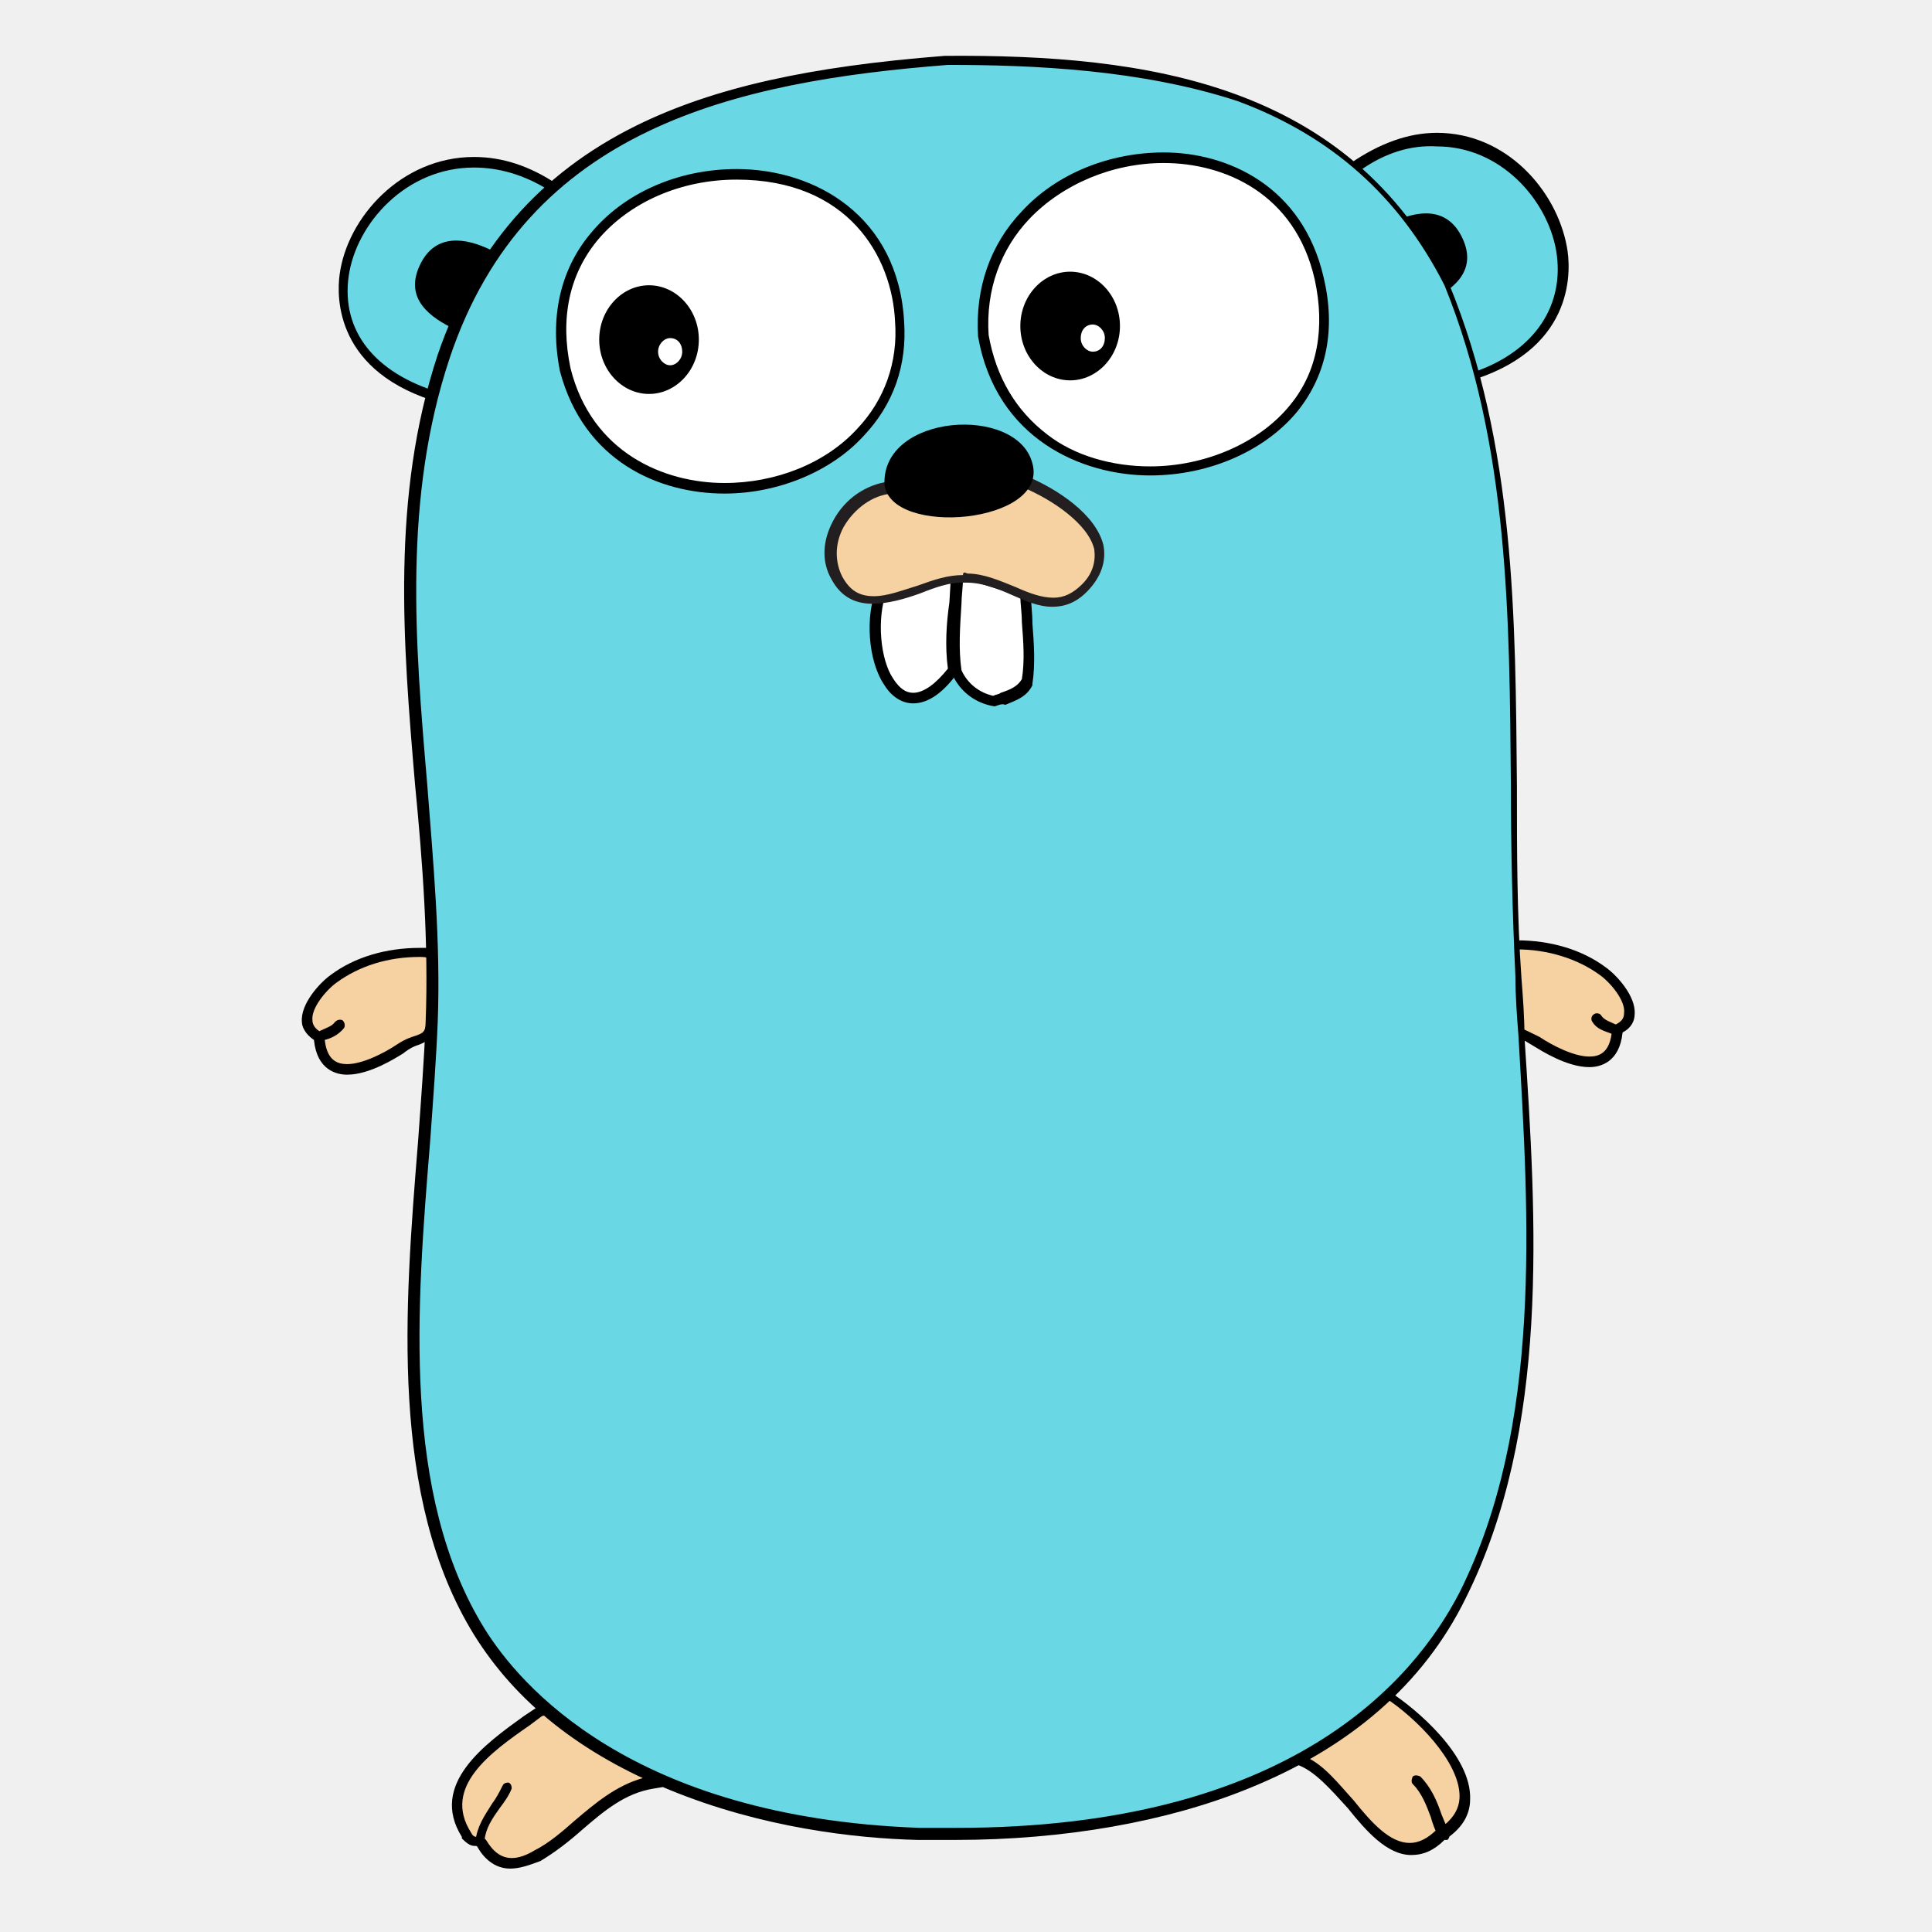
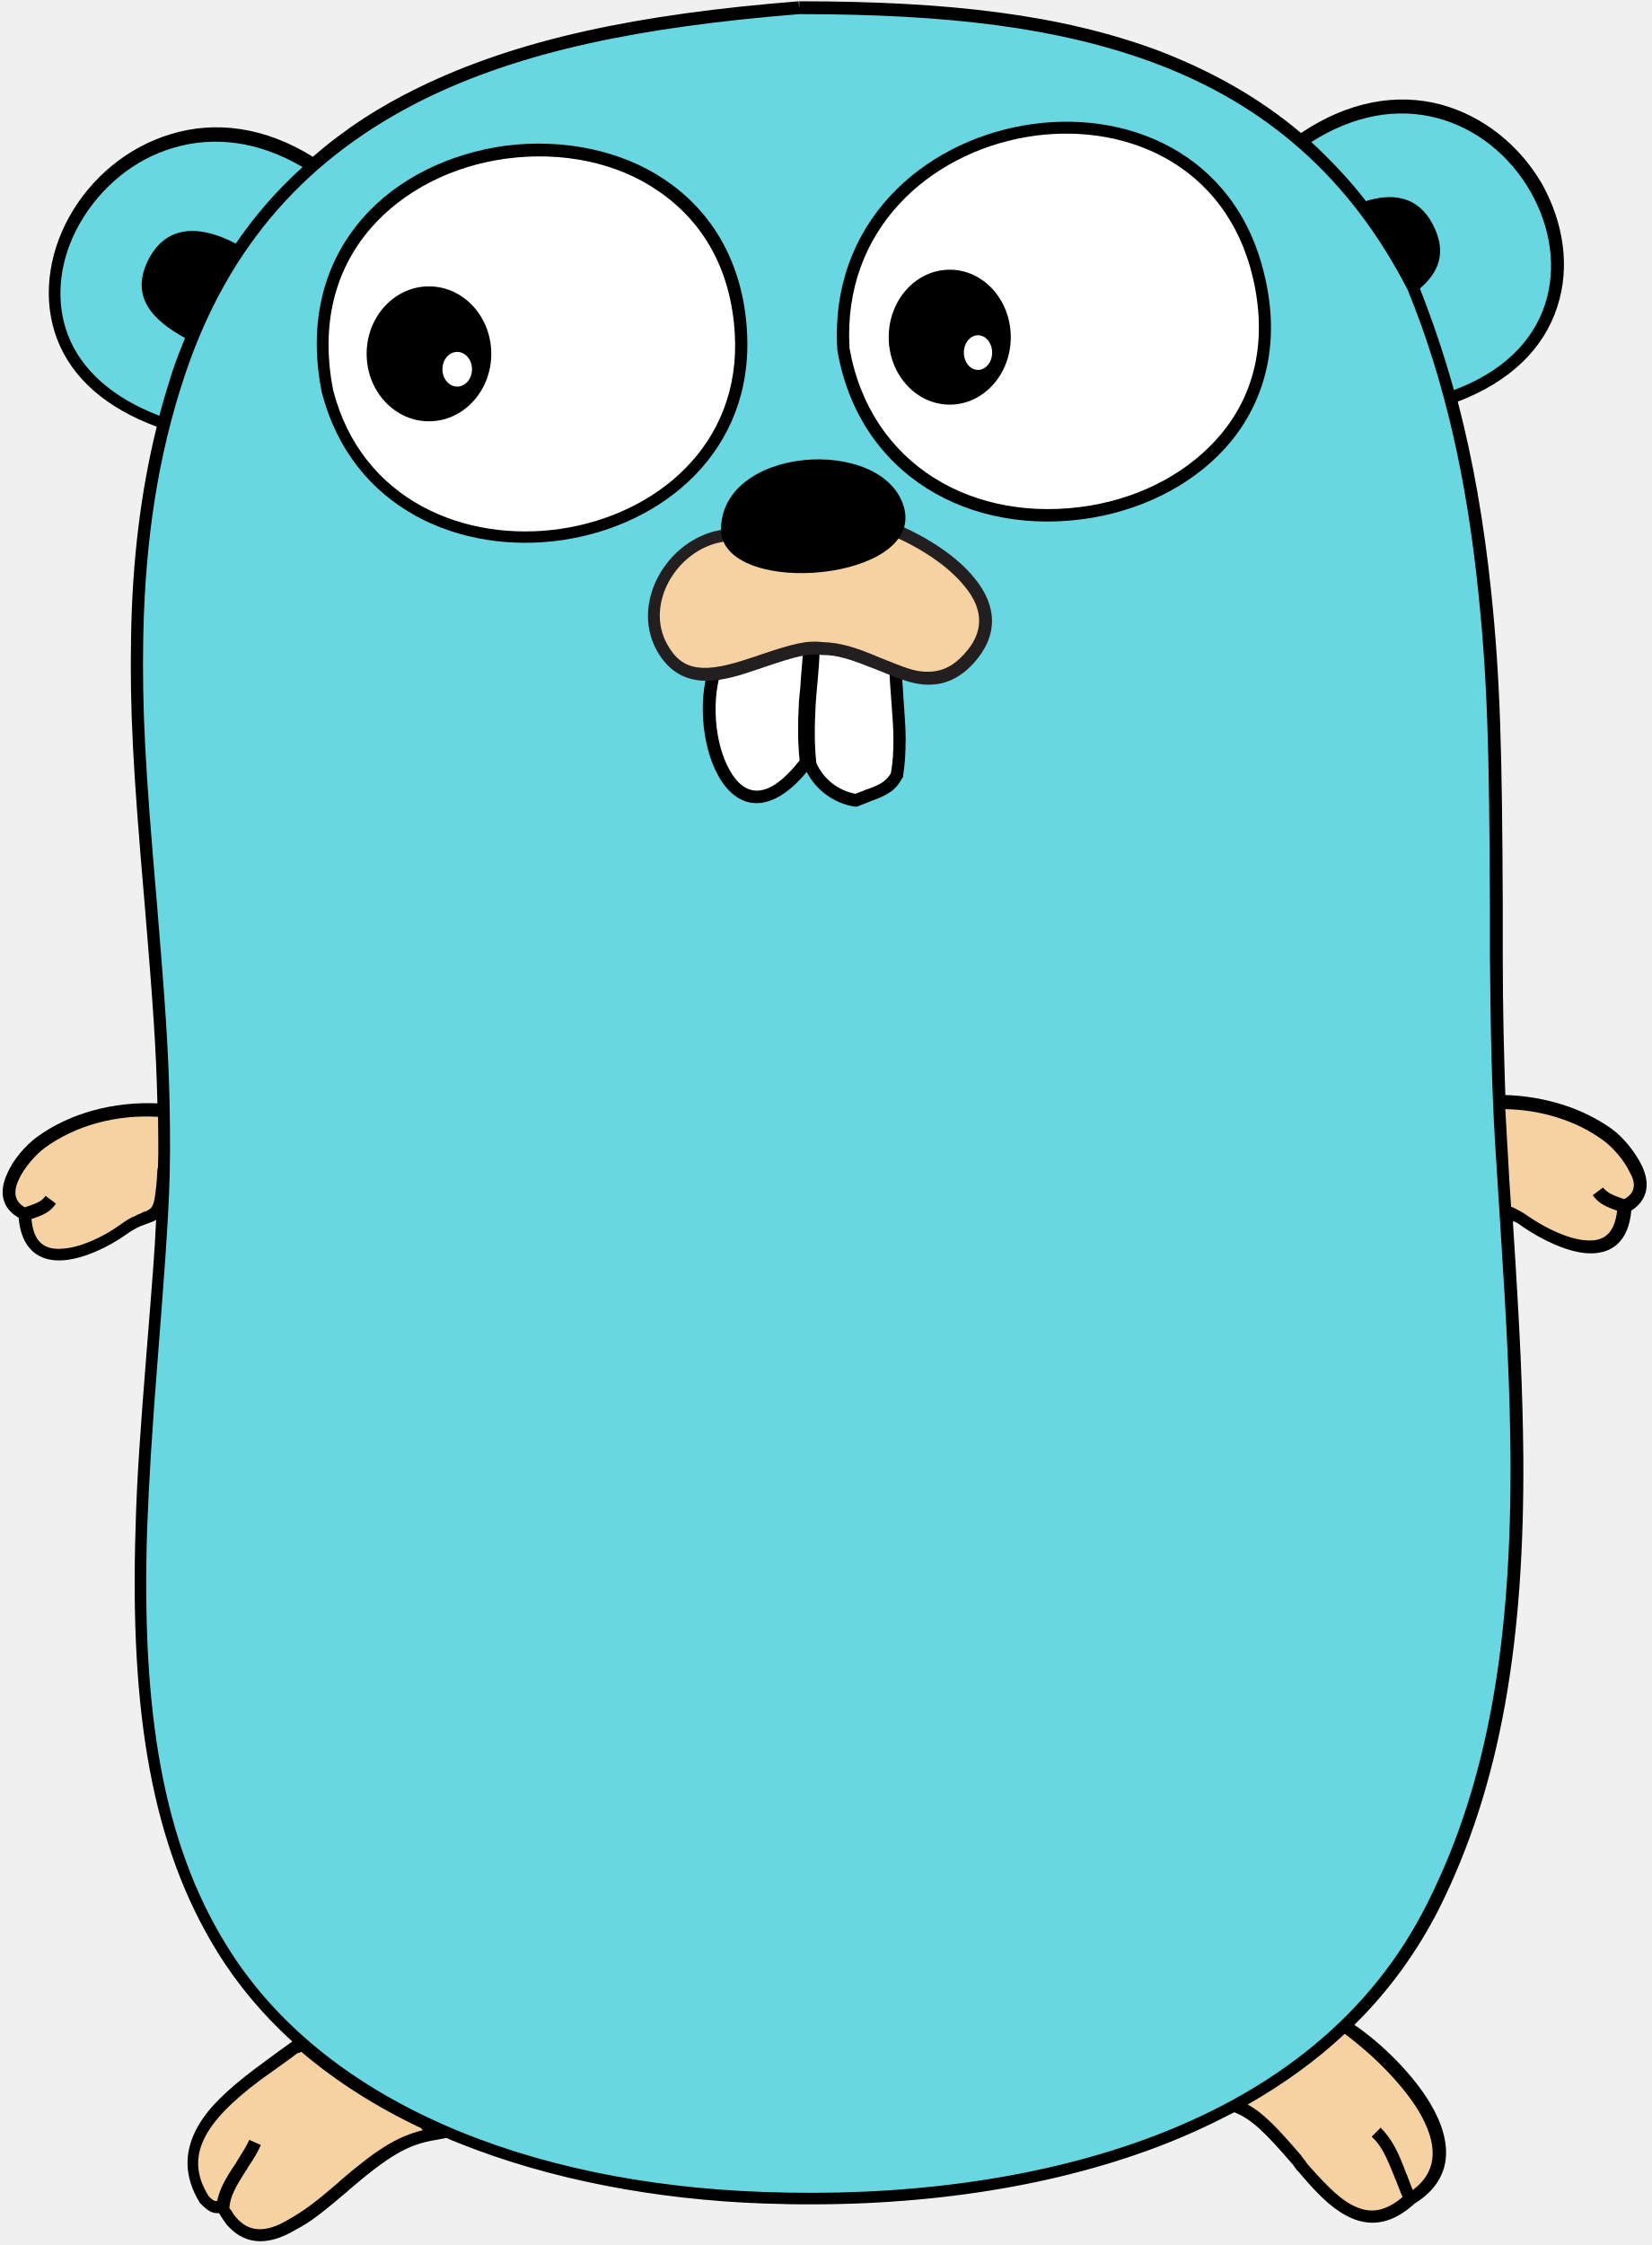
- <svg xmlns="http://www.w3.org/2000/svg" xmlns:xlink="http://www.w3.org/1999/xlink" viewBox="0 0 128 128">
-   <defs>
-     <path id="go-original-a" d="M18.8 1h90.5v126H18.8z" />
-   </defs>
-   <clipPath id="go-original-b">
-     <use xlink:href="#go-original-a" overflow="visible" />
-   </clipPath>
-   <path fill-rule="evenodd" clip-rule="evenodd" fill="#F6D2A2" d="M21.1 68.7c.2 3.5 3.7 1.9 5.3.8 1.5-1.1 2-.2 2.1-2.3.1-1.4.2-2.7.2-4.1-2.3-.2-4.8.3-6.7 1.7-.9.7-2.8 3-.9 3.9" clip-path="url(#go-original-b)" />
-   <path d="M23 71.2c-.7 0-2-.3-2.2-2.3-.6-.4-.8-.9-.8-1.2-.1-1.2 1.2-2.6 1.9-3.1 1.6-1.2 3.7-1.8 5.9-1.8h1.3v.3c.1 1.1 0 2.2-.1 3.2 0 .3 0 .6-.1.9-.1 1.5-.4 1.7-1.1 2-.3.1-.6.2-1.1.6-.5.3-2.2 1.4-3.7 1.4zm4.8-7.8c-2.1 0-4 .6-5.5 1.7-.7.5-1.7 1.7-1.6 2.5 0 .3.2.6.6.8l.2.1v.2c.1 1.6.9 1.8 1.5 1.8 1 0 2.4-.7 3.3-1.3.6-.4 1-.5 1.3-.6.5-.2.6-.2.7-1.4 0-.3 0-.6.1-.9.1-.9.1-1.9.1-2.8-.3-.1-.5-.1-.7-.1z" clip-path="url(#go-original-b)" />
-   <path fill-rule="evenodd" clip-rule="evenodd" fill="#C6B198" d="M21.1 68.7c.5-.2 1.1-.3 1.4-.8" clip-path="url(#go-original-b)" />
-   <path d="M21.1 69c-.1 0-.3-.1-.3-.2-.1-.2 0-.4.2-.4.1 0 .2-.1.2-.1.4-.2.8-.3 1-.6.1-.1.3-.2.5-.1.1.1.2.3.1.5-.4.5-.9.7-1.3.8l-.2.1h-.2z" clip-path="url(#go-original-b)" />
-   <path fill-rule="evenodd" clip-rule="evenodd" fill="#6AD7E5" d="M29.3 26.4c-13.6-3.8-3.5-21.1 7.4-14l-7.4 14z" clip-path="url(#go-original-b)" />
-   <path d="M29.5 26.8l-.3-.1c-7-2-6.9-7-6.7-8.5.5-3.8 4.1-7.8 8.9-7.8 1.9 0 3.7.6 5.5 1.8l.3.2-7.7 14.4zm1.9-15.7c-4.5 0-7.8 3.7-8.3 7.2-.5 3.6 1.7 6.4 6 7.7l7.1-13.5c-1.5-.9-3.1-1.4-4.8-1.4z" clip-path="url(#go-original-b)" />
-   <path fill-rule="evenodd" clip-rule="evenodd" fill="#6AD7E5" d="M89.6 11.1c10.7-7.5 20.5 9.5 8 13.8l-8-13.8z" clip-path="url(#go-original-b)" />
-   <path d="M97.5 25.3L89.2 11l.3-.2c1.9-1.3 3.8-2 5.7-2 4.6 0 7.9 3.8 8.6 7.5.3 1.5.6 6.6-6 8.8l-.3.2zm-7.4-14l7.7 13.3c3.9-1.4 5.9-4.4 5.3-8-.6-3.4-3.7-6.9-7.9-6.9-1.7-.1-3.4.4-5.1 1.6z" clip-path="url(#go-original-b)" />
-   <path fill-rule="evenodd" clip-rule="evenodd" fill="#F6D2A2" d="M92 112.3c2.7 1.7 7.7 6.8 3.6 9.3-3.9 3.6-6.1-4-9.6-5 1.5-2 3.4-3.9 6-4.3" clip-path="url(#go-original-b)" />
-   <path d="M93.5 122.9c-1.6 0-3-1.6-4.2-3.1-1.1-1.2-2.2-2.5-3.4-2.9l-.5-.1.3-.4c1.2-1.7 3.2-3.9 6.2-4.4h.1l.1.1c1.7 1.1 5.4 4.2 5.3 7.1 0 1.1-.6 2-1.7 2.7-.7.7-1.4 1-2.2 1zm-7-6.5c1.2.5 2.2 1.8 3.2 2.9 1.2 1.5 2.4 2.8 3.7 2.8.6 0 1.2-.3 1.8-.9h.1c.9-.6 1.4-1.3 1.4-2.2 0-2.3-2.9-5.2-4.9-6.5-1.8.5-3.6 1.7-5.3 3.9zm9.1 5.5c-.1 0-.2-.1-.3-.2-.2-.4-.4-.9-.5-1.3-.3-.8-.6-1.6-1.2-2.2-.1-.1-.1-.3 0-.5.1-.1.3-.1.5 0 .7.7 1.1 1.6 1.4 2.5l.5 1.2c.1.2 0 .4-.1.5h-.3z" clip-path="url(#go-original-b)" />
-   <path fill-rule="evenodd" clip-rule="evenodd" fill="#F6D2A2" d="M43.2 118.1c-3.2.5-5 3.4-7.7 4.9-2.5 1.5-3.5-.5-3.7-.9-.4-.2-.4.2-1-.4-2.3-3.7 2.4-6.4 4.9-8.2 3.5-.8 5.7 2.2 7.5 4.6" clip-path="url(#go-original-b)" />
-   <path d="M33.8 123.8c-1.3 0-2-1.1-2.2-1.5h-.1c-.3 0-.5-.1-.9-.5v-.1c-2.2-3.5 1.6-6.2 4.1-8l.9-.6h.2c.4-.1.7-.1 1.1-.1 3 0 4.9 2.6 6.5 4.7l.5.7-.6.1c-1.9.3-3.3 1.5-4.7 2.7-.9.8-1.8 1.5-2.8 2.1-.8.3-1.4.5-2 .5zm-2.2-2.1c.1 0 .2 0 .4.1h.1l.1.1c.2.3.7 1.2 1.7 1.2.5 0 1-.2 1.5-.5 1-.5 1.9-1.3 2.7-2 1.3-1.1 2.7-2.3 4.5-2.8-1.5-2-3.3-4.2-5.8-4.2-.3 0-.6 0-.9.1l-.8.6c-2.6 1.8-5.8 4.1-3.9 7.1.1.2.2.3.4.3zm.2.7c-.2 0-.4-.2-.3-.4.1-1 .6-1.7 1.1-2.5.3-.4.5-.8.7-1.2.1-.2.3-.2.4-.2.2.1.2.3.2.4-.2.5-.5.9-.8 1.3-.5.7-.9 1.3-1 2.1 0 .4-.1.5-.3.5z" clip-path="url(#go-original-b)" />
-   <path fill-rule="evenodd" clip-rule="evenodd" d="M29.9 21.7c-1.8-.9-3.1-2.2-2-4.3 1-1.9 2.9-1.7 4.7-.8l-2.7 5.1zm64.9-1.8c1.8-.9 3.1-2.2 2-4.3-1-1.9-2.9-1.7-4.7-.8l2.7 5.1z" clip-path="url(#go-original-b)" />
-   <path fill-rule="evenodd" clip-rule="evenodd" fill="#F6D2A2" d="M107.1 68.2c-.2 3.5-3.7 1.9-5.3.8-1.5-1.1-2-.2-2.1-2.3-.1-1.4-.2-2.7-.2-4.1 2.3-.2 4.8.3 6.7 1.7 1 .8 2.8 3 .9 3.9" clip-path="url(#go-original-b)" />
-   <path d="M105.3 70.7c-1.5 0-3.2-1.1-3.7-1.4-.5-.3-.8-.5-1.1-.6-.8-.3-1-.5-1.1-2 0-.3 0-.6-.1-.9-.1-1-.2-2.1-.1-3.2v-.3h1.3c2.2 0 4.3.6 5.9 1.8.7.5 2 1.9 1.9 3.1 0 .4-.2.9-.8 1.2-.2 2-1.5 2.3-2.2 2.3zM99.8 63c0 .9 0 1.9.1 2.8 0 .3 0 .6.1.9.1 1.2.2 1.2.7 1.4.3.1.7.3 1.3.6.9.6 2.3 1.3 3.3 1.3.6 0 1.4-.2 1.5-1.8V68l.2-.1c.4-.2.6-.4.6-.8.1-.8-.9-2-1.6-2.5-1.5-1.1-3.5-1.7-5.5-1.7-.2.1-.4.1-.7.1z" clip-path="url(#go-original-b)" />
-   <path fill-rule="evenodd" clip-rule="evenodd" fill="#C6B198" d="M107.1 68.2c-.5-.2-1.1-.3-1.4-.8" clip-path="url(#go-original-b)" />
-   <path d="M107.1 68.6h-.1l-.2-.1c-.5-.2-1-.3-1.3-.8-.1-.1-.1-.4.1-.5.1-.1.4-.1.5.1.2.3.6.4 1 .6.1 0 .2.1.2.1.2.1.3.3.2.4-.1.1-.3.2-.4.2z" clip-path="url(#go-original-b)" />
-   <path fill-rule="evenodd" clip-rule="evenodd" fill="#6AD7E5" d="M62.8 4c13.6 0 26.3 1.9 33 15 6 14.6 3.8 30.4 4.8 45.9.8 13.3 2.5 28.6-3.6 40.9-6.5 12.9-22.7 16.2-36 15.7-10.5-.4-23.1-3.8-29.1-13.4-6.9-11.2-3.7-27.9-3.2-40.4.6-14.8-4-29.7.9-44.1C34.5 8.5 48.1 5.1 62.8 4" clip-path="url(#go-original-b)" />
-   <path d="M63.3 121.9h-2.5c-4.1-.1-10.3-.8-16.4-3.3-5.9-2.4-10.2-5.8-13-10.3-5.6-9.1-4.6-21.6-3.7-32.7.2-2.8.4-5.4.5-7.9.2-5.2-.2-10.6-.7-15.7-.8-9.4-1.6-19.1 1.5-28.5 2.4-7 6.7-12 13.2-15.2 5.1-2.5 11.4-3.9 20.4-4.6C76 3.6 89.3 5.5 96 18.8c4.4 10.7 4.4 22.2 4.5 33.3 0 4.2 0 8.5.3 12.7.1 1.3.2 2.6.2 3.9.8 12.2 1.7 26-3.9 37.2-2.8 5.7-7.7 9.9-14.4 12.6-5.4 2.2-12.2 3.4-19.4 3.4zM62.8 4.3c-14.1 1.1-27.9 4.2-33 19.4-3.1 9.3-2.3 18.9-1.5 28.2.4 5.2.9 10.5.7 15.8-.1 2.5-.3 5.1-.5 7.9-.9 11-1.9 23.4 3.6 32.3 2.3 3.7 9.7 12.5 28.8 13.2h2.5c22.1 0 30.3-9.8 33.3-15.6 5.5-11 4.6-24.8 3.9-36.9-.1-1.3-.2-2.6-.2-3.9-.2-4.2-.3-8.5-.3-12.7-.1-11-.1-22.5-4.4-33.1C92.7 13 88.2 9 82 6.7c-6.4-2.1-13.6-2.4-19.2-2.4z" clip-path="url(#go-original-b)" />
-   <path fill-rule="evenodd" clip-rule="evenodd" fill="#fff" d="M65.2 22.2c2.4 14.2 25.6 10.4 22.3-3.9-3-12.8-23.1-9.2-22.3 3.9" clip-path="url(#go-original-b)" />
-   <path d="M76.2 31.5c-4.5 0-10.2-2.4-11.4-9.2-.2-3.2.8-6.1 2.9-8.3 2.3-2.5 5.8-3.9 9.4-3.9 4.2 0 9.2 2.2 10.6 8.3.8 3.4.2 6.4-1.7 8.8-2.1 2.6-5.8 4.3-9.8 4.3zm-10.7-9.3c.5 2.8 1.8 5 3.9 6.6 1.8 1.4 4.3 2.1 6.8 2.1 3.7 0 7.3-1.6 9.3-4.1 1.8-2.2 2.3-5.1 1.6-8.3-1.3-5.7-6-7.7-10-7.7-3.4 0-6.7 1.4-8.9 3.7-1.9 2-2.9 4.7-2.7 7.7z" clip-path="url(#go-original-b)" />
-   <path fill-rule="evenodd" clip-rule="evenodd" fill="#fff" d="M37.5 24.5c3.2 12.3 22.9 9.2 22.2-3.2-.9-14.8-25.3-12-22.2 3.2" clip-path="url(#go-original-b)" />
-   <path d="M48 32.7c-4.3 0-9.3-2.1-10.9-8.1-.7-3.5 0-6.7 2-9.1 2.2-2.7 5.8-4.3 9.7-4.3 5.2 0 10.7 3.1 11.1 10.1.2 2.9-.7 5.5-2.7 7.6-2.1 2.3-5.6 3.8-9.2 3.8zm.8-20.8c-3.7 0-7.1 1.5-9.2 4-1.9 2.3-2.5 5.2-1.8 8.5C39.2 30 44 32 48 32c3.4 0 6.7-1.3 8.8-3.6 1.8-1.9 2.7-4.4 2.5-7.1-.2-4.3-3.1-9.4-10.5-9.4z" clip-path="url(#go-original-b)" />
-   <path fill-rule="evenodd" clip-rule="evenodd" fill="#fff" d="M68 39.2c0 1.8.4 3.9.1 5.9-.5.9-1.4 1-2.2 1.3-1.1-.2-2-.9-2.5-1.9-.3-2.2.1-4.4.2-6.6l4.4 1.3z" clip-path="url(#go-original-b)" />
-   <path d="M65.9 46.8c-1.3-.2-2.3-1-2.8-2.1-.2-1.6-.1-3.1 0-4.6.1-.7.1-1.4.1-2.1v-.4l5.1 1.6v.2c0 .6.1 1.2.1 1.9.1 1.3.2 2.7 0 4v.1c-.4.8-1.1 1-1.8 1.3-.2-.1-.4 0-.7.1zm-2.2-2.4c.4.9 1.2 1.5 2.1 1.7.2-.1.4-.1.5-.2.6-.2 1.1-.4 1.4-.9.2-1.2.1-2.5 0-3.8 0-.6-.1-1.2-.1-1.7l-3.8-1.2c0 .6-.1 1.2-.1 1.7-.1 1.6-.2 3 0 4.4z" clip-path="url(#go-original-b)" />
-   <path fill-rule="evenodd" clip-rule="evenodd" d="M46.3 22.5c0 2-1.5 3.6-3.3 3.6-1.8 0-3.3-1.6-3.3-3.6s1.5-3.6 3.3-3.6c1.8 0 3.3 1.6 3.3 3.6" clip-path="url(#go-original-b)" />
-   <path fill-rule="evenodd" clip-rule="evenodd" fill="#fff" d="M45.2 23.3c0 .5-.4.9-.8.9s-.8-.4-.8-.9.4-.9.8-.9c.5 0 .8.4.8.9" clip-path="url(#go-original-b)" />
-   <path fill-rule="evenodd" clip-rule="evenodd" d="M74.2 21.6c0 2-1.5 3.6-3.3 3.6-1.8 0-3.3-1.6-3.3-3.6s1.5-3.6 3.3-3.6c1.8 0 3.3 1.6 3.3 3.6" clip-path="url(#go-original-b)" />
-   <path fill-rule="evenodd" clip-rule="evenodd" fill="#fff" d="M73.2 22.4c0 .5-.3.9-.8.9-.4 0-.8-.4-.8-.9s.3-.9.8-.9c.4 0 .8.4.8.9M58.4 39c-1.5 3.5.8 10.6 4.8 5.4-.3-2.2.1-4.4.2-6.6l-5 1.2z" clip-path="url(#go-original-b)" />
-   <path d="M60.5 46.6c-.7 0-1.4-.4-1.9-1.2-1.1-1.6-1.3-4.6-.5-6.5l.1-.2 5.5-1.4v.4l-.1 2.2c-.1 1.5-.2 2.9 0 4.4v.1l-.1.1c-1 1.4-2 2.1-3 2.1zm-1.8-7.3c-.6 1.7-.4 4.4.5 5.7.4.6.8.9 1.3.9.7 0 1.5-.6 2.3-1.6-.2-1.5-.1-3 .1-4.4l.1-1.7-4.3 1.1z" clip-path="url(#go-original-b)" />
-   <path fill-rule="evenodd" clip-rule="evenodd" fill="#F6D2A2" d="M58.9 32.2c-2.7.2-4.9 3.5-3.5 6 1.9 3.4 6-.3 8.6 0 3 .1 5.4 3.2 7.8.6 2.7-2.9-1.2-5.7-4.1-7l-8.8.4z" clip-path="url(#go-original-b)" />
-   <path fill="#231F20" d="M69.7 40.2c-.9 0-1.8-.4-2.7-.8-.9-.4-1.9-.8-3-.8h-.3c-.8 0-1.7.3-2.7.7-1.1.4-2.2.7-3.2.7-1.2 0-2.1-.5-2.7-1.6-.7-1.2-.6-2.6.1-3.9.8-1.5 2.2-2.4 3.7-2.6l8.9-.4h.1c2.2.9 4.7 2.6 5.2 4.6.2 1-.1 2-.9 2.9-.8.9-1.6 1.2-2.5 1.2zM64.1 38c1.1 0 2.2.5 3.2.9.9.4 1.7.7 2.5.7.7 0 1.3-.3 1.9-.9.7-.7.9-1.5.8-2.3-.4-1.7-2.8-3.3-4.7-4.1l-8.7.4c-1.3.1-2.5 1-3.2 2.2-.6 1.1-.6 2.3-.1 3.3.5.9 1.1 1.3 2.1 1.3.9 0 1.9-.4 2.9-.7 1.1-.4 2-.7 3-.7 0-.2.1-.2.3-.1z" clip-path="url(#go-original-b)" />
-   <path fill-rule="evenodd" clip-rule="evenodd" d="M58.6 32.1c-.2-4.7 8.8-5.3 9.8-1.4 1.1 4-9.4 4.9-9.8 1.4" clip-path="url(#go-original-b)" />
+ <svg xmlns="http://www.w3.org/2000/svg" viewBox="0 0 256 348">
+   <path fill="#f6d2a2" d="M3.686 188.165c.498 10.26 10.758 5.479 15.34 2.291c4.383-3.088 5.678-.498 6.076-6.475c.299-3.984.697-7.869.498-11.853c-6.674-.598-13.846.996-19.325 4.98c-2.888 1.992-8.068 8.567-2.59 11.057m204.502 126.107c7.869 4.881 22.313 19.624 10.459 26.796c-11.356 10.36-17.73-11.456-27.692-14.444c4.283-5.877 9.662-11.256 17.233-12.352m-140.85 16.635c-9.264 1.395-14.444 9.762-22.213 14.046c-7.272 4.283-10.061-1.395-10.659-2.59c-1.095-.498-.996.498-2.789-1.295c-6.773-10.659 6.973-18.428 14.145-23.708c9.961-1.992 16.237 6.674 21.516 13.547M251.916 186.87c-.498 10.26-10.758 5.479-15.34 2.291c-4.383-3.088-5.678-.498-6.076-6.475c-.3-3.984-.698-7.869-.498-11.853c6.673-.598 13.845.996 19.324 4.98c2.79 1.992 8.069 8.567 2.59 11.057" />
+   <path fill="#69d7e2" d="M224.722 61.759c35.561-12.551 7.77-61.26-23.21-39.745c-20.32-17.432-48.31-20.62-77.696-20.62C95.03 3.687 67.636 8.966 48.511 25.7C17.63 5.777-10.858 53.59 25.4 65.644c-10.16 39.445 1.394 79.688-.2 119.831c-1.494 36.06-10.957 84.37 9.065 116.744c17.034 27.692 53.69 37.554 83.873 38.65c38.549 1.394 85.266-8.069 103.993-45.423c17.93-35.561 12.95-79.888 10.659-118.238c-2.291-38.749 1.992-78.095-8.069-115.45" />
+   <path d="M254.605 180.794c-.996-2.092-2.888-4.483-4.681-5.778c-4.582-3.287-10.46-5.08-16.536-5.279c-.199-6.176-.398-12.95-.398-21.516v-7.77c-.1-24.504-.399-35.262-1.793-48.71c-1.096-10.558-2.79-20.32-5.18-29.484c8.069-3.088 13.348-8.168 15.44-14.743c1.992-6.076.996-12.949-2.39-19.025c-3.487-5.977-9.065-10.46-15.54-12.252c-6.973-1.893-14.543-.498-21.815 4.382c-6.475-5.478-13.945-9.662-22.313-12.85C164.557 2.292 147.325.2 123.916.2v.996l-.1-.996c-25.002 1.992-43.53 5.877-58.87 13.348q-9.264 4.482-16.435 10.758c-7.372-4.582-15.042-5.678-22.114-3.486c-6.574 1.992-12.252 6.674-15.639 12.75S6.574 46.618 8.865 52.595s7.57 10.658 15.44 13.547c-2.49 10.06-3.785 20.719-3.984 32.473c-.2 11.455.298 20.62 2.091 41.338c1.295 15.44 1.793 22.512 1.993 31.079c-6.774-.299-13.547 1.494-18.628 5.18c-1.793 1.295-3.785 3.586-4.681 5.777c-1.295 2.79-.797 5.28 1.793 6.774c.398 4.781 3.088 6.972 7.172 6.574c2.988-.299 6.574-1.893 9.662-4.084a11.2 11.2 0 0 1 2.092-1.195c.299-.1.498-.2.797-.3c0 0 .597-.198.797-.298c.298-.1.597-.2.796-.399c-.199 4.682-.597 9.563-1.494 20.72c-.996 12.55-1.494 19.424-1.693 27.094c-.897 28.488 2.49 49.207 12.65 65.643c3.188 5.18 7.073 9.762 11.655 13.946c-.897.597-4.682 3.387-5.877 4.283c-4.184 3.188-7.072 5.877-8.766 8.865c-2.191 3.885-2.191 7.77.299 11.854l.1.1l.1.1c1.095 1.095 1.693 1.394 2.49 1.394h.298c.1.2.2.299.3.498c.298.498.597.896.896 1.295c2.49 2.889 5.976 3.586 10.658.797c2.49-1.295 4.283-2.79 8.068-5.977l.2-.2c6.076-5.179 9.064-7.071 13.547-7.769l1.594-.299c.597.3 1.195.499 1.892.797c14.145 5.678 30.58 8.766 47.216 9.364c21.516.797 42.235-1.893 59.766-8.268c4.682-1.693 9.065-3.686 13.249-5.877c2.59.996 4.78 3.088 8.965 7.969c.199.2.199.2.298.398c.2.2.2.3.3.399c.198.299.497.498.696.797c3.288 3.884 5.48 5.777 7.97 6.873c3.286 1.394 6.474.697 9.761-2.291c5.778-3.586 6.176-9.164 2.39-15.54c-2.689-4.482-7.37-9.164-11.753-12.152c5.18-5.08 9.662-11.156 13.148-18.03c9.563-19.125 13.249-41.438 13.05-70.126c-.1-10.16-.499-19.025-1.594-35.96v-.497q.747.299 1.494.896c3.088 2.092 6.674 3.785 9.662 4.084c4.084.399 6.774-1.793 7.172-6.574c2.49-1.594 2.988-4.084 1.693-6.873M222.93 18.328c5.977 1.594 11.157 5.778 14.344 11.356c3.188 5.578 4.084 11.854 2.291 17.432c-1.892 5.877-6.674 10.559-14.145 13.348a162 162 0 0 0-5.279-15.739c2.889-2.49 4.283-5.578 1.992-9.96c-2.29-4.384-6.275-4.882-10.36-3.587c-2.59-3.387-5.478-6.375-8.466-9.164c6.574-4.184 13.348-5.379 19.623-3.686M10.56 51.997c-2.092-5.38-1.395-11.754 1.793-17.332s8.367-9.961 14.543-11.754c6.375-1.893 13.248-.997 20.022 2.988a65.5 65.5 0 0 0-10.36 11.854c-5.18-2.69-10.459-3.188-13.447 2.29c-3.088 5.878.498 9.563 5.578 12.352c-.697 1.694-1.395 3.487-1.992 5.28c-.698 2.191-1.395 4.482-1.992 6.773c-7.272-2.789-12.053-7.072-14.145-12.451m12.053 135.77c-.1 0-.698.199-.698.298c-.298.1-.597.2-.896.399c-.797.299-1.594.797-2.39 1.394c-2.79 1.993-6.177 3.487-8.767 3.686c-2.988.299-4.681-.996-4.98-4.582c2.092-.697 2.988-1.195 3.785-2.39l-1.594-1.196c-.597.797-1.195 1.096-2.988 1.693c-.1 0-.1 0-.2.1c-1.593-.897-1.892-2.291-.995-4.283c.797-1.793 2.59-3.885 4.084-4.98c4.781-3.487 11.156-5.18 17.531-4.782c0 2.49.1 4.98 0 7.37c0 .3 0 .499-.1.798c-.099 1.394-.099 1.992-.199 2.69c-.298 2.888-.498 3.286-1.593 3.785m30.082 150.312l-.2.2c-3.685 3.187-5.478 4.482-7.769 5.777c-3.785 2.291-6.375 1.793-8.168-.398c-.299-.3-.498-.698-.697-.997c-.1-.1-.2-.298-.299-.398v-.1c.2-1.793.897-3.088 2.69-5.877c.1-.1.1-.1.1-.199c1.095-1.594 1.593-2.49 2.091-3.586l-1.793-.797c-.398.897-.896 1.694-1.893 3.287c-.1.1-.1.1-.1.2c-1.792 2.59-2.59 4.183-2.988 5.976h-.398c-.2-.1-.498-.299-.896-.697c-3.885-6.176-.797-11.455 7.968-18.03c1.096-.796 4.782-3.386 5.778-4.183c.2 0 .398-.1.598-.2c5.378 4.583 11.654 8.567 18.627 11.854c0 .1.1.2.199.3c-4.084.995-7.272 3.087-12.85 7.868m167.247-10.857c3.088 5.18 2.988 9.363-.897 12.252c-.298-.598-.498-1.295-.896-2.291c0-.1 0-.1-.1-.2c-1.394-3.785-2.29-5.378-3.984-7.171l-1.395 1.394c1.494 1.395 2.192 2.889 3.586 6.375c0 .1 0 .1.1.2c.498 1.294.797 2.091 1.096 2.789c-2.59 2.191-4.881 2.59-7.272 1.494c-2.092-.897-4.084-2.79-7.272-6.375c-.199-.2-.398-.498-.597-.797c-.1-.1-.2-.2-.3-.399c-.198-.199-.198-.199-.298-.398c-3.686-4.283-5.877-6.574-8.268-7.87c5.579-3.187 10.56-6.773 15.042-10.957c4.183 3.088 8.865 7.67 11.455 11.954m1.394-32.274c-8.566 17.233-23.707 29.385-44.028 36.756c-17.332 6.276-37.852 8.866-59.069 8.069c-36.557-1.295-68.233-14.045-83.075-38.151c-9.961-16.038-13.249-36.458-12.352-64.548c.299-7.67.697-14.543 1.693-27.094c1.096-14.145 1.395-18.229 1.694-24.604c.199-4.582.199-9.264.1-14.244c-.2-8.766-.698-15.739-1.993-31.378c-1.793-20.719-2.291-29.784-2.092-41.14c.3-14.94 2.291-28.09 6.475-40.54c6.771-20.223 19.224-33.87 37.154-42.734c15.041-7.37 33.27-11.156 58.073-13.149c23.21 0 40.143 2.092 54.786 7.471c17.531 6.475 30.58 17.83 39.545 35.263c5.778 14.144 9.165 29.385 10.958 46.916c1.394 13.348 1.693 24.106 1.793 48.51v7.77c.1 12.053.298 20.52.797 28.987c.199 3.287.298 4.682.796 12.551c1.096 16.934 1.495 25.7 1.594 35.86c.2 28.588-3.387 50.602-12.85 69.429m30.481-109.074c-.1 0-.199-.1-.298-.1c-1.793-.597-2.391-.996-2.989-1.693l-1.594 1.195c.897 1.196 1.793 1.694 3.786 2.39c-.399 3.587-2.092 4.882-4.98 4.583c-2.59-.2-5.978-1.793-8.767-3.686c-.797-.597-1.593-.996-2.39-1.394c-.1 0-.2-.1-.3-.1c-.398-5.478-.398-6.873-.597-9.762l-.299-5.379c5.579.1 11.057 1.793 15.24 4.881c1.495 1.096 3.288 3.188 4.085 4.98c.996 1.694.797 3.188-.897 4.085" />
+   <path fill="#fff" d="M138.918 104.123c.1 5.08 1.096 10.658.2 16.037c-1.395 2.59-3.985 2.89-6.276 3.885c-3.188-.498-5.877-2.59-7.172-5.578c-.797-6.076.199-11.854.498-17.93c0-.2 3.785.1 7.172 1.096c2.888.896 5.578 2.39 5.578 2.49m-28.19.398c-2.79 10.56 3.686 27.792 14.344 13.647c-.797-5.977.1-11.754.398-17.631c.1-.498-14.642 3.287-14.742 3.984" />
+   <path d="M140.113 108.805c-.199-2.989-.299-4.184-.299-5.678v-.697l-.697-.2l-12.55-3.884v-.698l-1.296.3h-.1v.099l-14.144 3.586l-.498.1l-.2.497c-2.19 5.28-1.693 13.249 1.096 18.13c3.188 5.578 8.368 5.677 13.647-.698a10.2 10.2 0 0 0 7.47 5.38h.3l.298-.1c.399-.2.797-.3 1.495-.598c.1 0 .1 0 .199-.1c2.889-.996 4.084-1.793 5.08-3.685l.1-.1v-.2c.298-1.792.398-3.685.398-5.776c0-1.495-.1-2.89-.299-5.678m-15.938-3.686c-.1 1.793-.199 2.49-.298 3.486c-.2 3.686-.2 6.475.1 9.264c-4.682 5.977-8.368 5.977-10.858 1.494c-2.391-4.183-2.89-11.256-1.096-15.937l12.55-3.188c-.099 1.295-.198 2.59-.398 4.881m13.946 14.743c-.697 1.195-1.594 1.793-3.984 2.59c-.1 0-.1 0-.2.099c-.597.2-.996.398-1.295.498c-2.69-.498-4.98-2.291-6.076-4.781c-.299-2.69-.299-5.479-.1-9.164c.1-.997.1-1.694.3-3.487c.199-2.29.298-3.685.298-4.98l10.858 3.287c0 1.295.1 2.49.299 5.08c.199 2.69.298 4.084.298 5.678c0 1.892-.1 3.586-.398 5.18" />
+   <g transform="translate(48.476 21.976)">
+     <path fill="#fff" d="M2.291 38.749c9.164 35.66 66.241 26.496 64.05-9.264C63.75-13.348-6.475-5.08 2.29 38.749" />
+     <path d="M67.337 29.385c-.598-10.36-5.18-18.428-12.75-23.508C47.813 1.295 38.848-.498 29.983.597C21.118 1.794 12.949 5.778 7.57 12.054C1.594 19.026-.697 28.19 1.395 38.749l.896-.2l-.896.2c9.363 36.656 68.133 27.791 65.942-9.364M3.187 38.55c-1.992-10.06.2-18.627 5.778-25.102c5.08-5.877 12.75-9.761 21.217-10.857s16.934.598 23.31 4.98c7.071 4.782 11.355 12.253 11.952 22.114c2.092 34.764-53.391 43.132-62.256 8.865" />
+     <ellipse cx="18.03" cy="32.872" rx="9.662" ry="10.459" />
+     <ellipse cx="22.412" cy="35.262" fill="#fff" rx="2.291" ry="2.689" />
+   </g>
+   <g transform="translate(129.618 18.098)">
+     <path fill="#fff" d="M1.195 35.96C8.268 76.9 75.206 66.042 65.544 24.803C56.878-12.252-1.196-1.992 1.195 35.96" />
+     <path d="M66.44 24.604C57.575-13.547-2.19-3.088.2 36.059v.1c3.286 19.324 20.52 29.186 39.545 25.998C48.41 60.663 56.18 56.48 61.26 50.304c5.578-6.874 7.57-15.739 5.18-25.7m-6.673 24.504c-4.782 5.778-12.053 9.762-20.321 11.157c-18.03 2.988-34.167-6.276-37.354-24.405C-.1-.996 56.28-10.858 64.647 25.002c2.192 9.463.399 17.731-4.88 24.106" />
+     <ellipse cx="17.631" cy="34.167" rx="9.463" ry="10.459" />
+     <ellipse cx="22.014" cy="36.557" fill="#fff" rx="2.191" ry="2.689" />
+   </g>
+   <path fill="#f6d2a2" d="M112.784 83.002c-7.869.697-14.244 9.961-10.16 17.332c5.379 9.762 17.432-.896 24.903.1c8.666.2 15.738 9.164 22.611 1.594c7.67-8.368-3.287-16.536-11.953-20.122z" />
+   <path fill="#231f20" d="M151.134 89.676c-2.69-3.387-7.37-6.475-12.45-8.567l-.2-.1h-.2l-25.5.997c-8.865.797-15.24 11.057-10.957 18.826c1.693 2.989 3.984 4.483 7.072 4.682c2.291.1 4.682-.398 8.368-1.693c.299-.1.697-.2 1.195-.399c4.98-1.693 6.973-2.191 8.965-1.892h.1c2.39 0 4.383.697 8.168 2.191c4.183 1.693 5.478 2.191 7.57 2.39c2.889.2 5.38-.796 7.67-3.286c3.885-4.284 3.686-8.866.2-13.15m-1.693 11.754c-1.893 2.092-3.785 2.79-6.076 2.69c-1.793-.1-2.989-.598-6.973-2.192c-3.984-1.693-6.176-2.291-8.766-2.39c-2.49-.3-4.582.199-9.861 1.992c-.498.199-.897.298-1.196.398c-7.271 2.49-10.758 2.291-13.148-2.092c-3.586-6.474 1.892-15.24 9.363-15.938l25.202-.996c4.781 1.993 9.064 4.881 11.555 7.97c2.988 3.585 3.088 7.171-.1 10.558" />
+   <path d="M140.177 78.719c-3.088-11.356-28.987-9.663-28.39 3.885c1.296 10.06 31.378 7.37 28.39-3.885" />
</svg>
